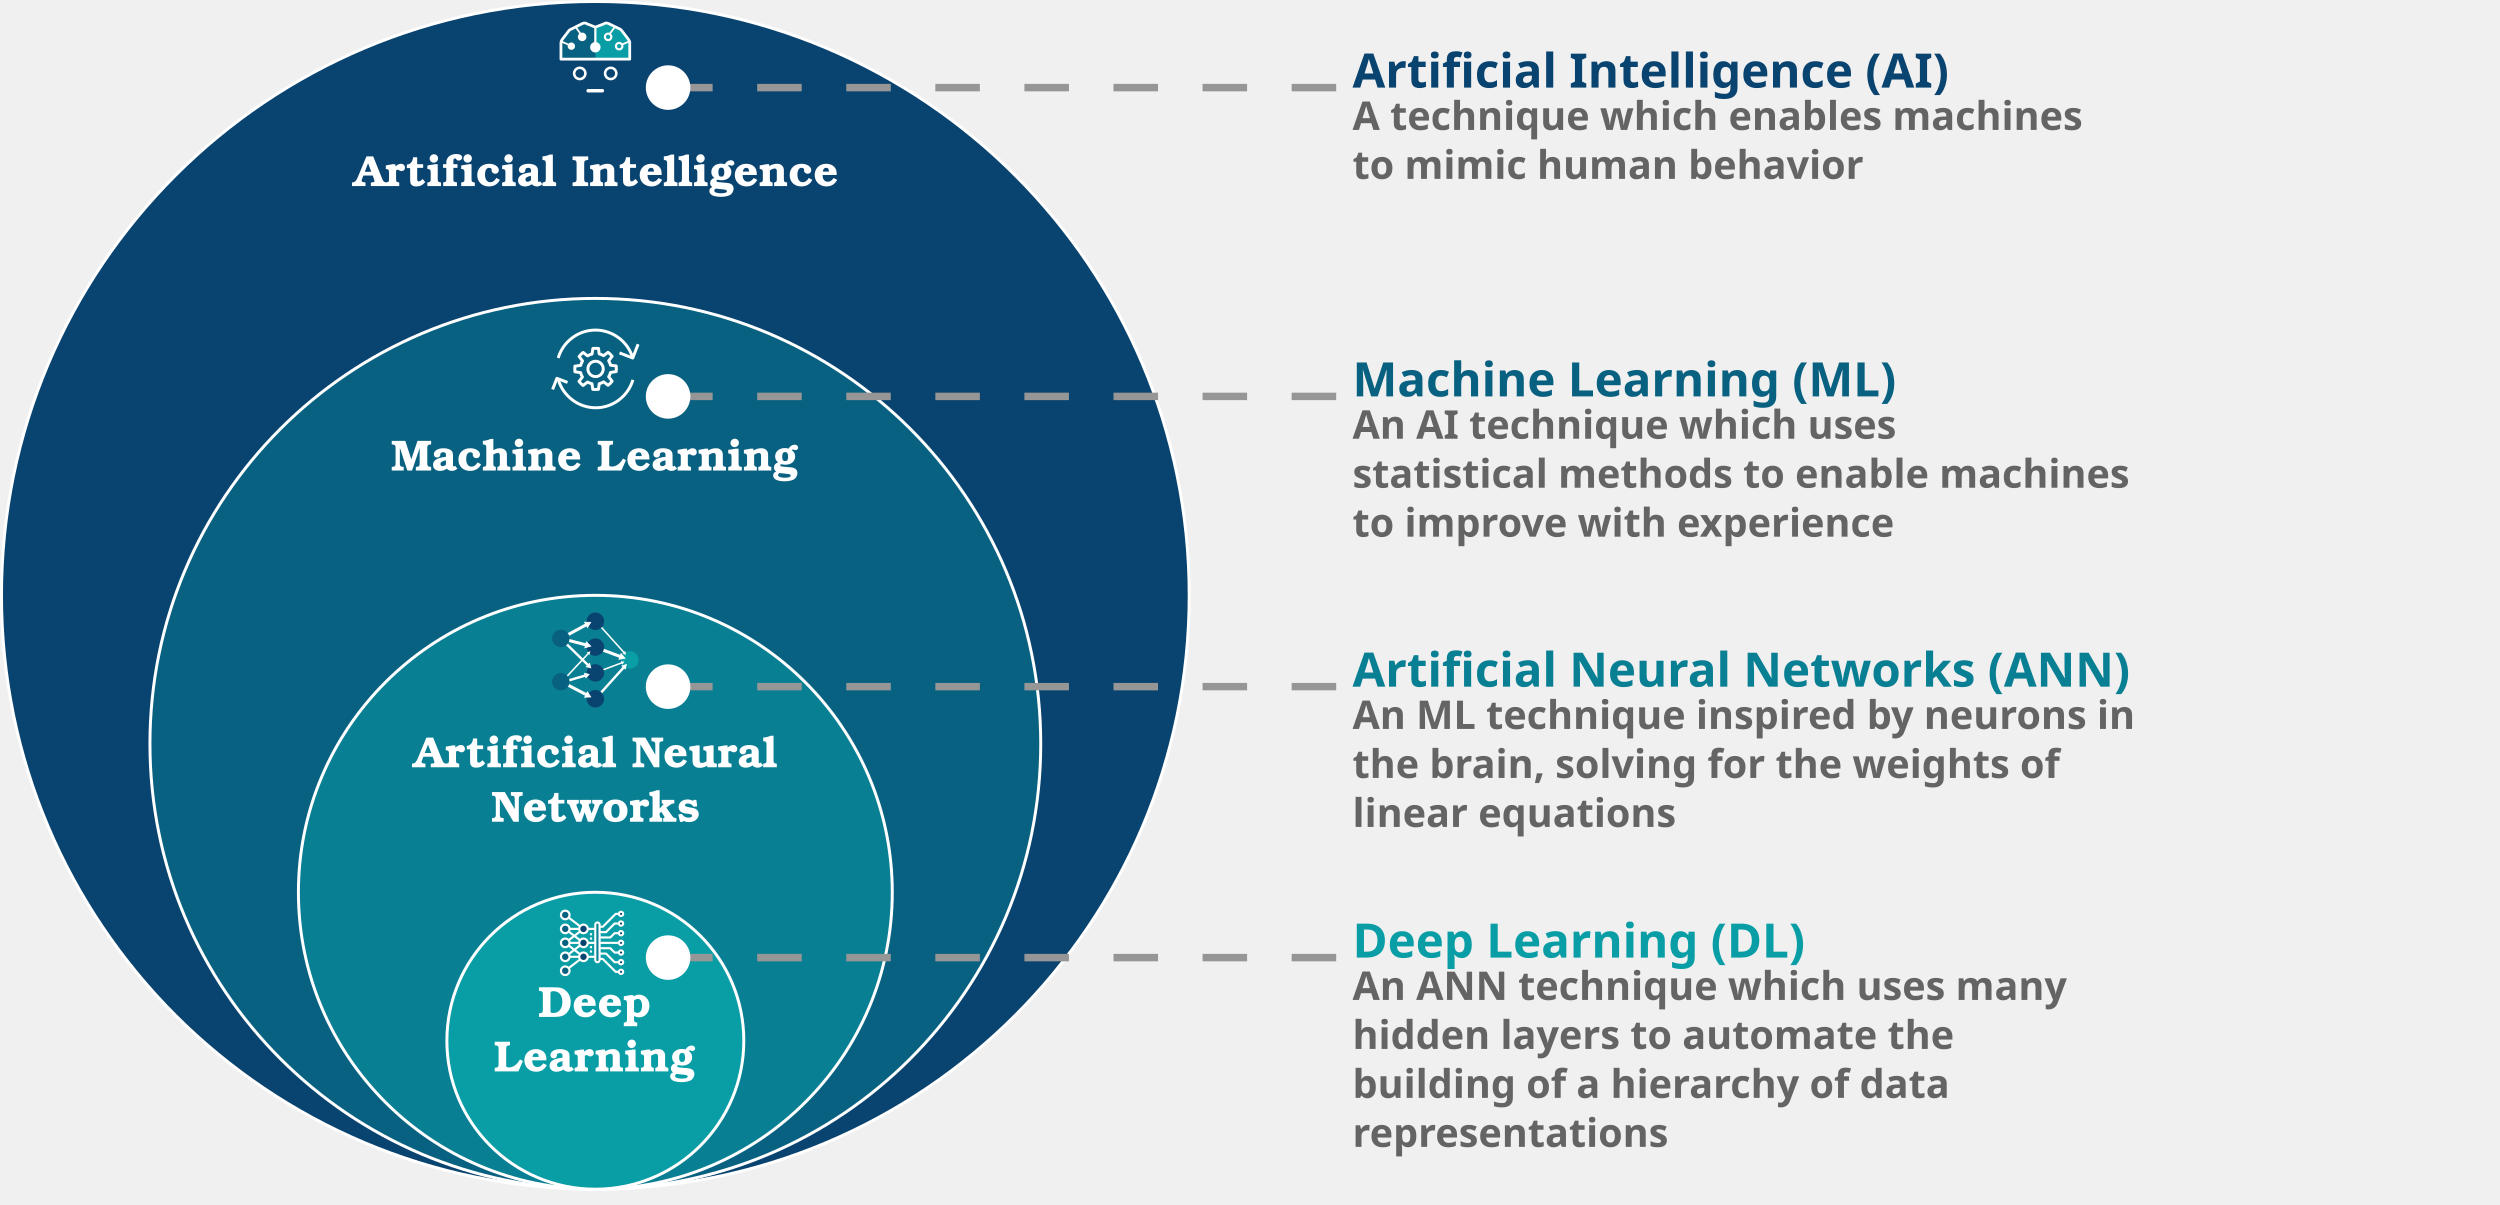
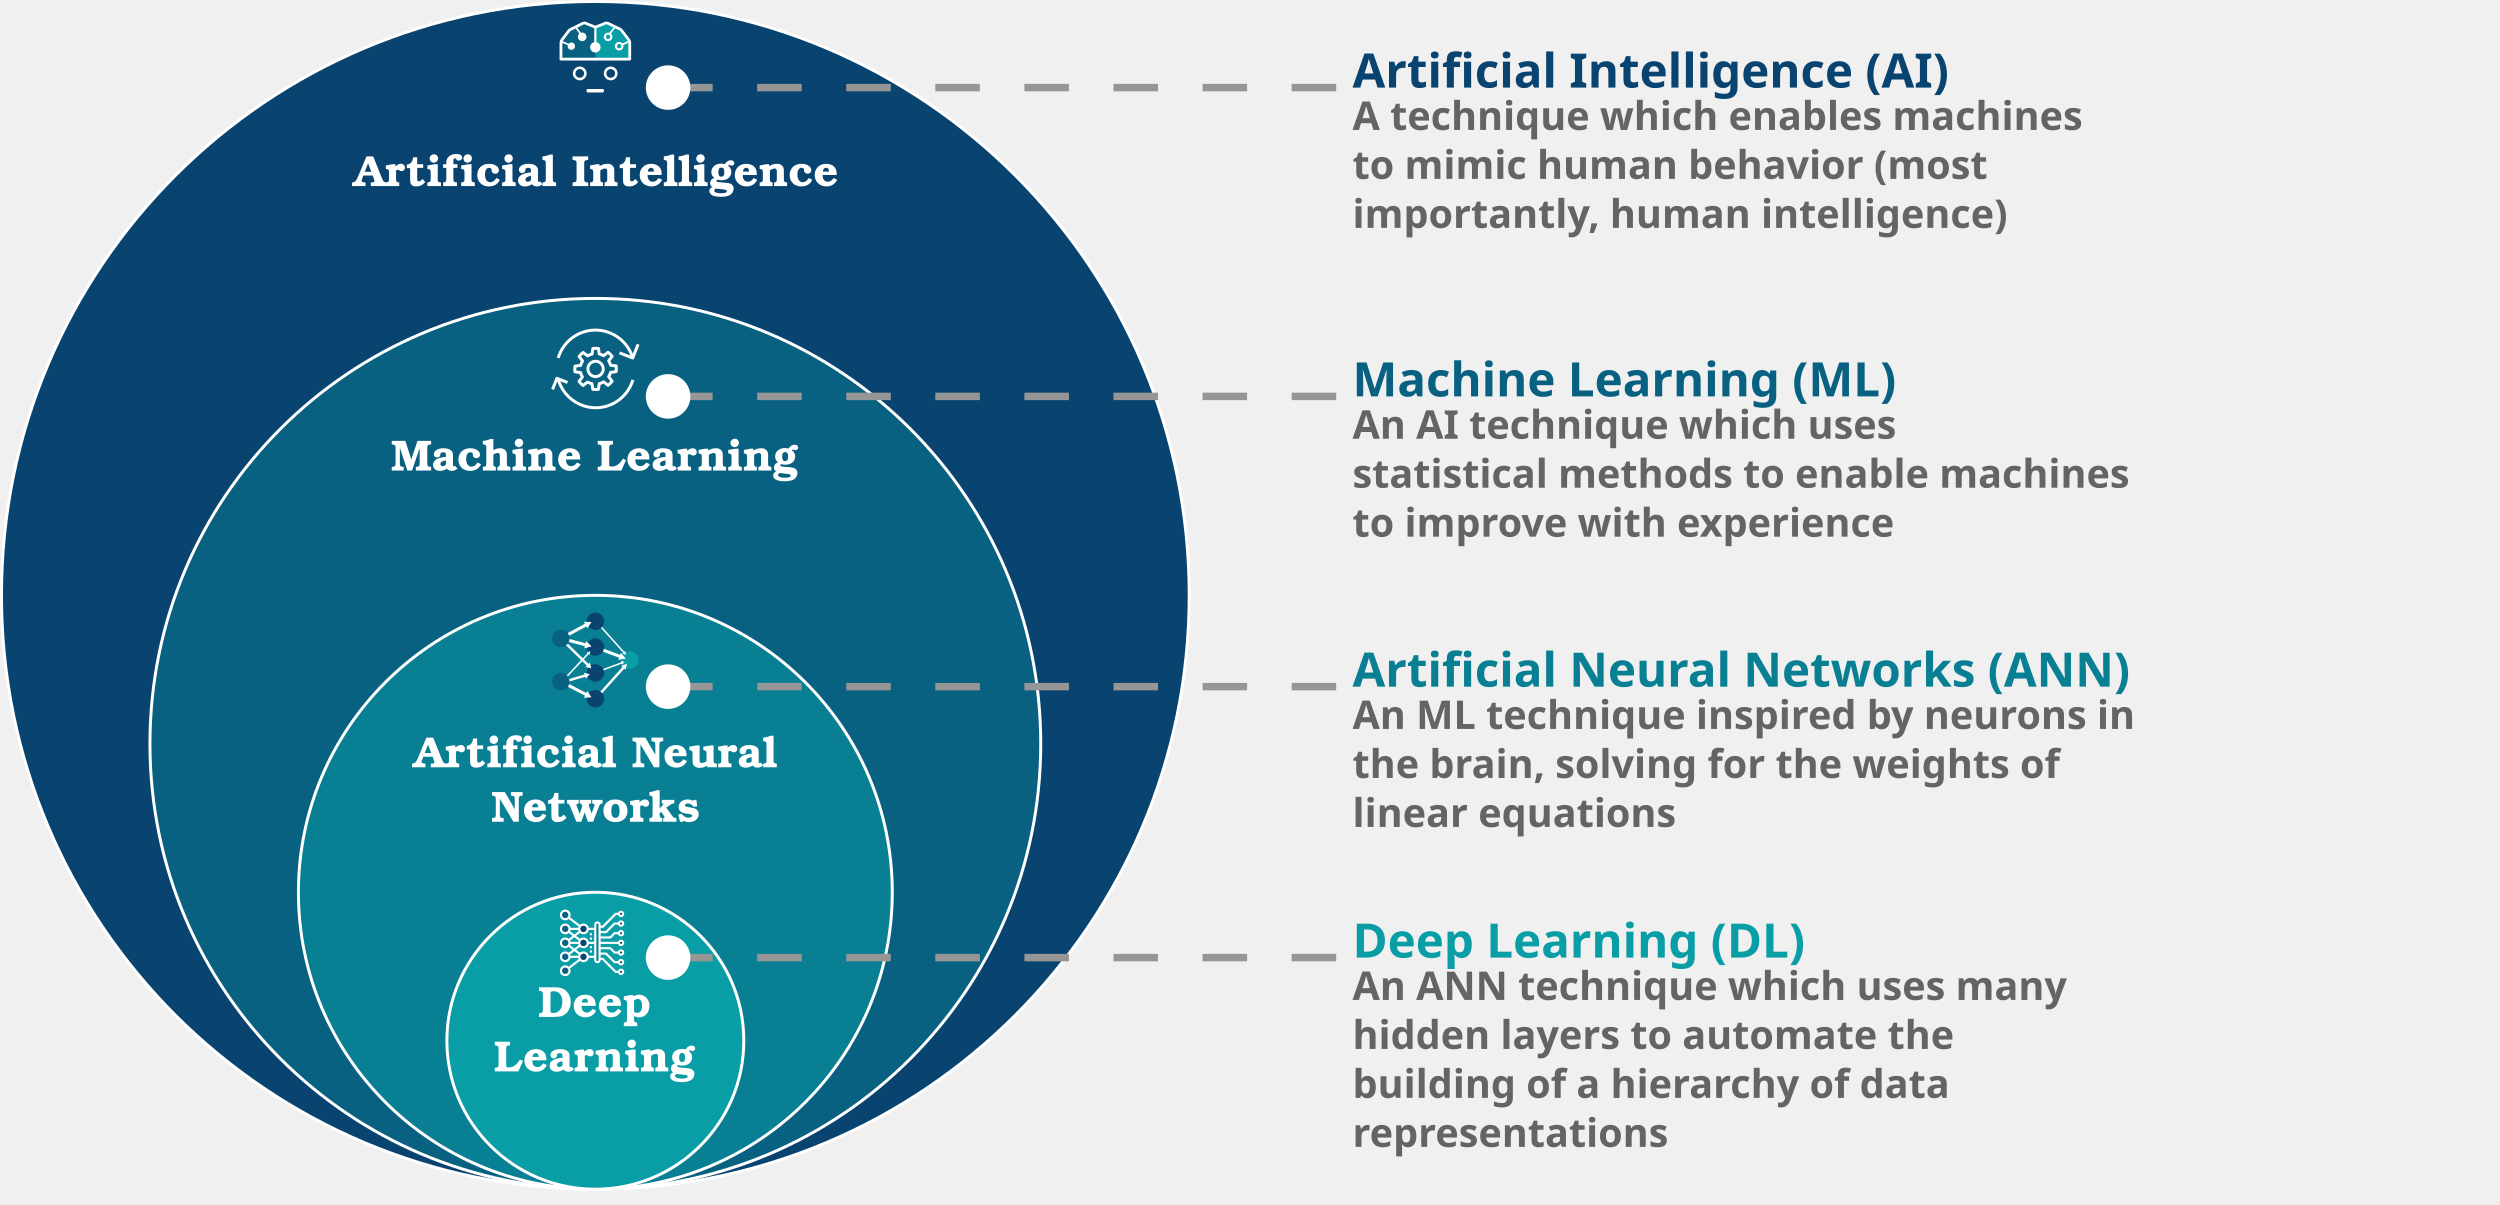
<svg xmlns="http://www.w3.org/2000/svg" xmlns:xlink="http://www.w3.org/1999/xlink" version="1.1" viewBox="0 0 3367.8 1623.2" id="svg-wiaitle">
  <defs id="defs-wiaitle">
    <marker id="triangleMarkerEnding" overflow="visible" orient="auto">
      <path transform="scale(.2)" d="m5.77 0-8.65 5v-10z" fill="#fff" fill-rule="evenodd" stroke="#fff" stroke-width="1pt" id="path-line-ending" />
    </marker>
    <circle id="whiteDot" r="30" fill="#fff" />
    <symbol id="greyDashedLine" overflow="visible" orient="auto">
      <path id="path-grey-dashed-line" class="greyDashedLineStyle" d="m 0,0 h 922" />
    </symbol>
  </defs>
  <style type="text/css" id="style-wiaitle">
		.greyDashedLineStyle {
			fill: none;
			stroke: #969696;
			stroke-width: 10;
			stroke-linecap: butt;
			stroke-linejoin: round;
			stroke-opacity: 1;
			font-variant-east_asian: normal;
			opacity: 1;
			vector-effect: none;
			fill-opacity: 1;
			stroke-miterlimit: 4;
			stroke-dasharray: 60, 60;
			stroke-dashoffset: 0;
		}
		.mlStyle {
			fill: none;
			stroke: #ffffff;
			stroke-width: 4;
			stroke-linejoin: round;
		}
		.explanationText {
			fill: #646464;
			font-family: sans-serif;
			font-feature-settings: normal;
			font-size: 53.333px;
			font-variant-alternates: normal;
			font-variant-caps: normal;
			font-variant-ligatures: normal;
			font-variant-numeric: normal;
			font-variant-position: normal;
			font-weight: bold;
			letter-spacing: 0px;
			line-height: 1.25;
			shape-padding: 0;
			text-decoration-color: #000000;
			text-decoration-line: none;
			text-decoration-style: solid;
			text-indent: 0;
			text-orientation: mixed;
			text-transform: none;
			white-space: normal;
			word-spacing: 0px;
		}
		.headerText {
			dominant-baseline: auto;
			font-family: sans-serif;
			font-feature-settings: normal;
			font-size: 64px;
			font-variant-alternates: normal;
			font-variant-caps: normal;
			font-variant-ligatures: normal;
			font-variant-numeric: normal;
			font-variant-position: normal;
			font-weight: bold;
			letter-spacing: 0px;
			line-height: 1.25;
			shape-padding: 0;
			text-align: center;
			text-anchor: left;
			text-decoration-line: none;
			text-decoration-style: solid;
			text-indent: 0;
			text-orientation: mixed;
			text-transform: none;
			white-space: normal;
			word-spacing: 0px;
		}
		.normalText {
			font-feature-settings: normal;
			font-variant-caps: normal;
			font-variant-ligatures: normal;
			font-variant-numeric: normal;
			line-height: 1.25;
		}
		.labelText {
			fill: #ffffff;
			font-family: 'Bookman Old Style';
			font-size: 58.667px;
			font-weight: 600;
			letter-spacing: 0px;
			text-align: center;
			text-anchor: middle;
			word-spacing: 0px;
		}
		.aiColor {
			fill: #09436f;
			text-decoration-color: #09436f;
		}
		.mlColor {
			fill: #096181;
			text-decoration-color: #096181;
		}
		.nnColor {
			fill: #097f93;
			text-decoration-color: #097f93;
		}
		.dlColor {
			fill: #099da5;
			text-decoration-color: #099da5;
		}
	</style>
  <g stroke="#fff" stroke-width="4" id="venn-diagram">
    <circle cx="802" cy="802" r="800" class="aiColor" id="circle-artificial-intelligence" />
    <circle cx="802" cy="1002" r="600" class="mlColor" id="circle-machine-learning" />
    <circle cx="802" cy="1202" r="400" class="nnColor" id="circle-neural-network" />
    <circle cx="802" cy="1402" r="200" class="dlColor" id="circle-deep-learning" />
  </g>
  <use xlink:href="#greyDashedLine" x="900" y="118" id="dashed-line-ai" />
  <use x="900" y="118" xlink:href="#whiteDot" id="dot-ai" />
  <g class="explanationText" id="text-explanation-ai">
    <text x="1822" y="175" id="text-A-technique">A technique which enables machines</text>
-     <text x="1822" y="241" id="text-to-mimic">to mimic human behavior</text>
+     <text x="1822" y="241" id="text-to-mimic">to mimic human behavior (most</text>
+     <text x="1822" y="307" id="text-to-mimic">importantly, human intelligence)</text>
  </g>
  <text x="1822" y="118" dominant-baseline="auto" font-family="sans-serif" font-size="64px" font-weight="bold" letter-spacing="0px" text-align="center" text-anchor="left" word-spacing="0px" class="headerText aiColor" id="header-explanation-ai">Artificial Intelligence (AI)</text>
  <text x="802.974" y="250.631" class="normalText labelText" id="label-ai">Artificial Intelligence</text>
  <g stroke-width="2.914" id="brain-icon-ai">
    <path d="m802.88 136.79h-2.331c-29.141 0-52.746-23.896-52.746-52.746v-15.736c0-24.77 20.399-45.169 45.169-45.169h18.068c24.77 0 45.169 20.399 45.169 45.169v15.736c-0.291 28.85-24.187 52.746-53.329 52.746z" class="aiColor" id="background-icon-ai" />
    <path d="m802 37.131v42.255h-45.46v-24.187l11.365-15.445 19.816-8.742" class="mlColor" id="right-hemisphere-icon-ai" />
    <path d="m802 37.131v42.255h45.46v-24.187l-11.365-15.445-19.816-8.742" class="dlColor" id="left-hemisphere-icon-ai" />
  </g>
  <g stroke="#fff" stroke-miterlimit="10" id="faceplate-icon-ai">
    <path d="m802 36.548-11.074-4.371c-1.748-1.457-4.08-1.457-6.12-0.583l-15.736 7.868c-1.166 0.291-1.748 0.874-2.623 1.748l-9.325 12.239c-0.874 1.166-1.457 2.623-1.457 4.08v22.147h92.669v-22.147c0-1.457-0.583-2.914-1.457-4.08l-9.325-12.239c-0.583-0.874-1.457-1.457-2.331-2.04l-15.736-7.577c-2.04-0.874-4.371-0.874-6.12 0.583z" fill="none" stroke-linecap="round" stroke-linejoin="round" stroke-width="3.736" id="brain-circuitry-icon-ai" />
    <circle cx="781.02" cy="98.91" r="7.577" class="aiColor" stroke-width="3.453" id="right-eye-icon-ai" />
    <circle cx="822.69" cy="98.91" r="7.577" class="aiColor" stroke-width="3.453" id="left-eye-icon-ai" />
    <circle cx="802" cy="63.649" r="5.537" fill="#fff" stroke-width="2.987" id="center-node-icon-ai" />
  </g>
  <g fill="none" stroke="#fff" stroke-miterlimit="10" id="left-circuitry-icon-ai">
    <path d="m802 36.548v20.982" stroke-width="2.987" id="center-wire-icon-ai" />
    <circle cx="819.2" cy="49.661" r="4.371" stroke-width="2.902" id="top-node-left-hemisphere-icon-ai" />
    <circle cx="834.06" cy="62.192" r="4.371" stroke-width="2.902" id="bottom-node-left-hemisphere-icon-ai" />
    <path d="m827.65 37.131-6.411 8.742m16.611 14.279 9.034-4.08" stroke-width="2.419" id="left-hemisphere-wires-icon-ai" />
  </g>
  <g stroke="#fff" stroke-miterlimit="10" id="right-hemisphere-nodes-icon-ai">
    <circle cx="784.23" cy="49.661" r="4.371" fill="#fff" stroke-width="2.902" id="top-node-right-hemisphere-icon-ai" />
    <circle cx="769.66" cy="62.192" r="3.788" fill="#fff" stroke-width="2.419" id="bottom-node-right-hemisphere-icon-ai" />
    <path d="m776.07 37.131 6.12 8.742m-25.644 10.199 9.325 4.08" fill="none" stroke-width="2.419" id="right-hemisphere-wires-icon-ai" />
  </g>
  <path d="m811.62 124.56h-19.525c-1.166 0-2.04-0.874-2.04-2.04v-0.583c0-1.166 0.874-2.04 2.04-2.04h19.525c1.166 0 2.04 0.874 2.04 2.04v0.583c0 1.166-0.874 2.04-2.04 2.04z" fill="#fff" stroke-width="2.914" id="mouth-icon-ai" />
  <use xlink:href="#greyDashedLine" x="900" y="534" id="dashed-line-ml" />
  <use x="900" y="534" xlink:href="#whiteDot" id="dot-ml" />
  <g class="explanationText" id="text-explanation-ml">
    <text x="1822" y="591" id="text-An-AI">An AI technique which uses</text>
    <text x="1822" y="657" id="text-statistical-methods">statistical methods to enable machines</text>
    <text x="1822" y="723" id="text-to-improve">to improve with experience</text>
  </g>
  <text x="1822" y="534" class="headerText mlColor" id="header-explanation-ml">Machine Learning (ML)</text>
  <text x="800.797" y="633.818" class="normalText labelText" id="label-ml">Machine Learning</text>
  <g fill="none" stroke="#fff" stroke-linejoin="round" id="icon-ml">
    <path class="mlStyle" d="m852.37 482.27c-6.23-21.679-26.538-37.627-50.335-37.627-23.797 0.125-43.731 16.072-50.086 37.627" stroke-width="4.984" id="top-curve-icon-ml" />
    <path d="m859.6 463.71-7.226 18.564-17.817-6.853" fill-opacity="null" stroke-linecap="null" stroke-opacity="null" stroke-width="4" id="top-arrowhead-icon-ml" />
    <path class="mlStyle" d="m752.2 511.68c6.354 21.679 26.663 37.627 50.335 37.627s43.732-16.072 50.086-37.627" stroke-width="4.984" id="bottom-curve-icon-ml" />
    <path d="m744.4 524.58 5.8-14.9 14.3 5.5" fill-opacity="null" stroke-linecap="null" stroke-opacity="null" stroke-width="4" id="bottom-arrowhead-icon-ml" />
    <g stroke-width="4.984" id="gear-icon-ml">
      <circle class="mlStyle" cx="802.29" cy="496.98" r="10.341" id="gear-ring-icon-ml" />
      <path class="mlStyle" d="m797.43 516.91 1.121 7.6c2.492 0.249 5.108 0.249 7.6 0l1.121-7.6c2.118-0.498 3.987-1.371 5.856-2.492l5.98 4.61c1.994-1.495 3.862-3.364 5.482-5.482l-4.61-5.98c1.121-1.869 1.869-3.862 2.492-5.856l7.6-1.121c0.249-2.616 0.249-5.108 0-7.6l-7.6-0.997c-0.498-2.118-1.371-3.987-2.492-5.98l4.61-5.98c-1.495-1.869-3.239-3.862-5.482-5.482l-5.98 4.61c-1.869-1.121-3.862-1.869-5.98-2.492l-0.872-7.226c-2.492-0.249-5.108-0.249-7.6 0l-1.121 7.476c-2.118 0.498-3.987 1.371-5.98 2.492l-5.98-4.61c-1.994 1.495-3.862 3.239-5.482 5.482l4.61 5.98c-1.121 1.869-1.869 3.862-2.492 5.98l-7.725 0.997c-0.249 2.492-0.249 5.108 0 7.6l7.6 1.121c0.498 2.118 1.371 3.987 2.492 5.856l-4.61 5.98c1.495 1.994 3.364 3.862 5.482 5.482l5.98-4.61c1.869 0.997 3.862 1.869 5.98 2.243z" id="gear-teeth-icon-ml" />
    </g>
  </g>
  <use xlink:href="#greyDashedLine" x="900" y="925" id="dashed-line-nn" />
  <use x="900" y="925" width="100%" height="100%" xlink:href="#whiteDot" id="white-dot-nn" />
  <g class="explanationText" id="text-explanation-nn">
    <text x="1822" y="982" id="text-An-ML">An ML technique inspired by neurons in</text>
    <text x="1822" y="1048" id="text-the-brain">the brain, solving for the weights of</text>
    <text x="1822" y="1114" id="text-linear-equations">linear equations</text>
  </g>
  <text x="1822" y="925" class="headerText nnColor" id="header-explanation-nn">Artificial Neural Networks (ANN)</text>
  <g class="normalText labelText" id="label-nn">
    <text x="802.258" y="1033.606" id="text-Artificial-Neural">Artificial Neural</text>
    <text x="802.258" y="1106.939" id="text-Networks">Networks</text>
  </g>
  <path d="m860.28 888.98c2e-3 6.505-5.27 11.778-11.775 11.778s-11.777-5.274-11.775-11.778c-2e-3 -6.505 5.27-11.778 11.775-11.778s11.777 5.274 11.775 11.778z" class="dlColor" id="right-node-icon-nn" />
  <path d="m806.37 936.7 34.958-38.842" fill="none" marker-end="url(#triangleMarkerEnding)" stroke="#fff" stroke-width="3.278" id="bottom-middle-to-right-edge-icon-nn" />
  <path d="m813.84 941.29c2e-3 6.505-5.27 11.778-11.775 11.778s-11.777-5.274-11.775-11.778c-2e-3 -6.505 5.27-11.778 11.775-11.778s11.777 5.274 11.775 11.778z" class="aiColor" id="bottom-middle-node-icon-nn" />
  <path d="m802.48 872.08 34.958 13.065" fill="none" marker-end="url(#triangleMarkerEnding)" stroke="#fff" stroke-width="4.098" id="second-middle-to-right-edge-icon-nn" />
  <path d="m756.93 918.69 34.605 18.009" fill="none" marker-end="url(#triangleMarkerEnding)" stroke="#fff" stroke-width="4.098" id="bottom-left-to-bottom-middle-edge-icon-nn" />
  <path d="m813.84 871.71c2e-3 6.505-5.27 11.778-11.775 11.778s-11.777-5.274-11.775-11.778c-2e-3 -6.505 5.27-11.778 11.775-11.778s11.777 5.274 11.775 11.778z" class="aiColor" id="second-middle-node-icon-nn" />
  <path d="m757.28 917.99 36.018-38.489" fill="none" marker-end="url(#triangleMarkerEnding)" stroke="#fff" stroke-width="2.049" id="bottom-left-to-second-middle-edge-icon-nn" />
  <path d="m805.31 904.92 33.193-12.359" fill="none" marker-end="url(#triangleMarkerEnding)" stroke="#fff" stroke-width="2.049" id="third-middle-to-right-edge-icon-nn" />
  <path d="m813.84 906.5c2e-3 6.505-5.27 11.778-11.775 11.778s-11.777-5.274-11.775-11.778c-2e-3 -6.505 5.27-11.778 11.775-11.778s11.777 5.274 11.775 11.778z" class="aiColor" id="third-middle-node-icon-nn" />
  <path d="m757.64 919.04 32.486-9.534" fill="none" marker-end="url(#triangleMarkerEnding)" stroke="#fff" stroke-width="3.278" id="bottom-left-to-third-middle-edge-icon-nn" />
  <path d="m767.27 918.32c2e-3 6.505-5.27 11.778-11.775 11.778s-11.777-5.274-11.775-11.778c-2e-3 -6.505 5.27-11.778 11.775-11.778s11.777 5.274 11.775 11.778z" class="mlColor" id="bottom-left-node-icon-nn" />
  <path d="m758.34 862.9 34.958 34.252" fill="none" marker-end="url(#triangleMarkerEnding)" stroke="#fff" stroke-width="3.278" id="top-left-to-third-middle-edge-icon-nn" />
  <path d="m804.25 838.53 37.077 41.314" fill="none" marker-end="url(#triangleMarkerEnding)" stroke="#fff" stroke-width="2.049" id="top-middle-to-right-edge-icon-nn" />
  <path d="m813.84 836.92c2e-3 6.505-5.27 11.778-11.775 11.778s-11.777-5.274-11.775-11.778c-2e-3 -6.505 5.27-11.778 11.775-11.778s11.777 5.274 11.775 11.778z" class="aiColor" id="top-middle-node-icon-nn" />
  <path d="m756.93 859.37 34.605-18.715" fill="none" marker-end="url(#triangleMarkerEnding)" stroke="#fff" stroke-width="4.098" id="top-left-to-top-middle-edge-icon-nn" />
  <path d="m757.64 860.43 33.546 8.828" fill="none" marker-end="url(#triangleMarkerEnding)" stroke="#fff" stroke-width="4.098" id="top-left-to-second-middle-edge-icon-nn" />
  <path d="m767.27 860.01c2e-3 6.505-5.27 11.778-11.775 11.778s-11.777-5.274-11.775-11.778c-2e-3 -6.505 5.27-11.778 11.775-11.778s11.777 5.274 11.775 11.778z" class="mlColor" id="top-left-node-icon-nn" />
  <use x="900" y="1290" xlink:href="#greyDashedLine" id="dashed-line-dl" />
  <use x="900" y="1290" xlink:href="#whiteDot" id="white-dot-dl" />
  <g class="explanationText" id="text-explanation-dl">
    <text x="1822" y="1347" id="text-An-ANN">An ANN technique which uses many</text>
    <text x="1822" y="1413" id="text-hidden-layers">hidden layers to automate the</text>
    <text x="1822" y="1479" id="text-building-of">building of a hierarchy of data</text>
    <text x="1822" y="1545" id="text-representations">representations</text>
  </g>
  <text x="1822" y="1290" class="headerText dlColor" id="header-explanation-dl">Deep Learning (DL)</text>
  <g class="normalText labelText" id="label-dl">
    <text x="800.768" y="1369.928" id="text-Deep">Deep</text>
    <text x="800.768" y="1443.261" id="text-Learning">Learning</text>
  </g>
  <g stroke-width="1.446" id="icon-deep-learning">
    <g class="aiColor" id="right-nodes-icon-dl">
      <circle cx="836.62" cy="1270.2" r="2.892" id="fourth-right-node-icon-dl" />
      <circle cx="836.62" cy="1283.2" r="2.892" id="fifth-right-node-icon-dl" />
      <circle cx="836.62" cy="1296.2" r="2.892" id="sixth-right-node-icon-dl" />
      <circle cx="836.62" cy="1309.2" r="2.892" id="bottom-right-node-icon-dl" />
      <circle cx="836.62" cy="1257.1" r="2.892" id="third-right-node-icon-dl" />
      <circle cx="836.62" cy="1244.1" r="2.892" id="second-right-node-icon-dl" />
      <circle cx="836.62" cy="1231.1" r="2.892" id="top-right-node-icon-dl" />
    </g>
    <g class="mlColor" id="left-dl-nodes">
      <circle cx="761.43" cy="1232.6" r="5.783" id="top-left-node-icon-dl" />
      <circle cx="761.43" cy="1251.4" r="5.783" id="second-left-node-icon-dl" />
      <circle cx="761.43" cy="1270.2" r="5.783" id="third-left-node-icon-dl" />
      <circle cx="761.43" cy="1289" r="5.783" id="fourth-left-node-icon-dl" />
      <circle cx="761.43" cy="1307.8" r="5.783" id="bottom-left-node-icon-dl" />
    </g>
    <g class="aiColor" id="hidden-dl-nodes">
      <circle cx="786.01" cy="1251.4" r="5.783" id="top-hidden-node-icon-dl" />
      <circle cx="786.01" cy="1270.2" r="5.783" id="second-hidden-node-icon-dl" />
      <circle cx="786.01" cy="1289" r="5.783" id="bottom-hidden-node-icon-dl" />
    </g>
    <path d="m804.81 1296.2c-1.598 0-2.892-1.294-2.892-2.892v-47.712c0-1.598 1.294-2.892 2.892-2.892s2.892 1.294 2.892 2.892v47.712c0 1.598-1.294 2.892-2.892 2.892z" class="nnColor" id="summing-dl-bar" />
    <g fill="#fff" id="circuitry-icon-dl">
      <path d="m812.04 1249.9c0.383 0 0.752-0.152 1.022-0.424l16.926-16.926h2.559c0.599 1.679 2.189 2.892 4.071 2.892 2.391 0 4.338-1.946 4.338-4.338s-1.946-4.337-4.338-4.337c-1.883 0-3.473 1.213-4.071 2.892h-3.158c-0.383 0-0.752 0.152-1.022 0.424l-16.926 16.926h-2.293v-1.446c0-2.391-1.946-4.338-4.338-4.338s-4.338 1.946-4.338 4.338v4.338h-7.375c-0.672-3.295-3.591-5.783-7.083-5.783-1.81 0-3.447 0.693-4.716 1.796l-13.383-10.219c0.466-0.956 0.749-2.013 0.749-3.143 0-3.986-3.243-7.229-7.229-7.229s-7.229 3.243-7.229 7.229c0 3.986 3.243 7.229 7.229 7.229 1.81 0 3.447-0.693 4.716-1.796l13.383 10.219c-0.262 0.536-0.48 1.096-0.603 1.696h-10.413c-0.672-3.294-3.593-5.782-7.083-5.782-3.986 0-7.229 3.243-7.229 7.229 0 3.986 3.243 7.229 7.229 7.229 1.81 0 3.447-0.693 4.716-1.796l5.191 3.965-5.191 3.965c-1.269-1.103-2.906-1.796-4.716-1.796-3.986 0-7.229 3.243-7.229 7.229 0 3.986 3.243 7.229 7.229 7.229 1.81 0 3.447-0.693 4.716-1.796l5.191 3.964-5.191 3.965c-1.269-1.103-2.906-1.796-4.716-1.796-3.986 0-7.229 3.243-7.229 7.229 0 3.986 3.243 7.229 7.229 7.229 3.49 0 6.411-2.488 7.083-5.783h10.413c0.123 0.6 0.341 1.159 0.603 1.696l-13.383 10.219c-1.269-1.102-2.906-1.794-4.716-1.794-3.986 0-7.229 3.243-7.229 7.229 0 3.986 3.243 7.229 7.229 7.229s7.229-3.243 7.229-7.229c0-1.131-0.283-2.188-0.749-3.142l13.383-10.219c1.269 1.102 2.906 1.794 4.716 1.794 3.49 0 6.411-2.488 7.083-5.783h7.375v2.892c0 2.391 1.946 4.338 4.338 4.338s4.338-1.946 4.338-4.338h2.293l16.926 16.926c0.27 0.272 0.639 0.424 1.022 0.424h3.158c0.599 1.679 2.189 2.892 4.071 2.892 2.391 0 4.338-1.946 4.338-4.338s-1.946-4.338-4.338-4.338c-1.883 0-3.473 1.213-4.071 2.892h-2.559l-16.926-16.926c-0.27-0.272-0.639-0.424-1.022-0.424h-2.892v-4.338h6.631l11.143 11.143c0.27 0.272 0.639 0.424 1.022 0.424h4.604c0.599 1.679 2.189 2.892 4.071 2.892 2.391 0 4.338-1.946 4.338-4.337s-1.946-4.338-4.338-4.338c-1.883 0-3.473 1.213-4.071 2.892h-4.005l-11.143-11.143c-0.27-0.272-0.639-0.424-1.022-0.424h-7.229v-4.338h12.414l5.36 5.36c0.27 0.272 0.639 0.424 1.022 0.424h4.604c0.599 1.679 2.189 2.892 4.071 2.892 2.391 0 4.338-1.946 4.338-4.338s-1.946-4.338-4.338-4.338c-1.883 0-3.473 1.213-4.071 2.892h-4.005l-5.36-5.36c-0.27-0.272-0.639-0.424-1.022-0.424h-13.012v-4.338h23.399c0.599 1.679 2.189 2.892 4.071 2.892 2.391 0 4.338-1.946 4.338-4.338s-1.946-4.338-4.338-4.338c-1.883 0-3.473 1.213-4.071 2.892h-23.399v-4.337h13.012c0.383 0 0.752-0.152 1.022-0.424l5.36-5.36h4.005c0.599 1.679 2.189 2.892 4.071 2.892 2.391 0 4.338-1.946 4.338-4.338s-1.946-4.338-4.338-4.338c-1.883 0-3.473 1.213-4.071 2.892h-4.604c-0.383 0-0.752 0.152-1.022 0.424l-5.36 5.36h-12.414v-4.338h7.229c0.383 0 0.752-0.152 1.022-0.424l11.143-11.143h4.005c0.599 1.679 2.189 2.892 4.071 2.892 2.391 0 4.338-1.946 4.338-4.338s-1.946-4.338-4.338-4.338c-1.883 0-3.473 1.213-4.071 2.892h-4.604c-0.383 0-0.752 0.152-1.022 0.424l-11.143 11.143h-6.631v-4.338zm24.579-20.242c0.797 0 1.446 0.648 1.446 1.446s-0.649 1.446-1.446 1.446c-0.797 0-1.446-0.648-1.446-1.446s0.649-1.446 1.446-1.446zm0 78.075c0.797 0 1.446 0.648 1.446 1.446s-0.649 1.446-1.446 1.446c-0.797 0-1.446-0.648-1.446-1.446s0.649-1.446 1.446-1.446zm0-13.012c0.797 0 1.446 0.648 1.446 1.446s-0.649 1.446-1.446 1.446c-0.797 0-1.446-0.648-1.446-1.446s0.649-1.446 1.446-1.446zm0-13.012c0.797 0 1.446 0.648 1.446 1.446s-0.649 1.446-1.446 1.446c-0.797 0-1.446-0.648-1.446-1.446s0.649-1.446 1.446-1.446zm0-13.012c0.797 0 1.446 0.648 1.446 1.446s-0.649 1.446-1.446 1.446c-0.797 0-1.446-0.648-1.446-1.446s0.649-1.446 1.446-1.446zm0-13.012c0.797 0 1.446 0.648 1.446 1.446s-0.649 1.446-1.446 1.446c-0.797 0-1.446-0.648-1.446-1.446s0.649-1.446 1.446-1.446zm0-13.012c0.797 0 1.446 0.648 1.446 1.446s-0.649 1.446-1.446 1.446c-0.797 0-1.446-0.648-1.446-1.446s0.649-1.446 1.446-1.446zm-43.521 10.121h7.375v15.904h-7.375c-0.672-3.295-3.591-5.783-7.083-5.783-1.81 0-3.447 0.693-4.716 1.796l-5.191-3.965 5.191-3.965c1.269 1.103 2.906 1.796 4.716 1.796 3.49 0 6.411-2.488 7.083-5.783zm-11.421 17.35c0-2.391 1.946-4.338 4.338-4.338s4.338 1.946 4.338 4.338-1.946 4.338-4.338 4.338-4.338-1.946-4.338-4.338zm4.338-23.133c2.391 0 4.338 1.946 4.338 4.338s-1.946 4.338-4.338 4.338-4.338-1.946-4.338-4.338 1.946-4.338 4.338-4.338zm-24.579-10.121c-2.391 0-4.338-1.946-4.338-4.337s1.946-4.338 4.338-4.338 4.338 1.946 4.338 4.338-1.946 4.337-4.338 4.337zm0 18.796c-2.391 0-4.338-1.946-4.338-4.338s1.946-4.338 4.338-4.338 4.338 1.946 4.338 4.338-1.946 4.338-4.338 4.338zm6.48-1.196c0.262-0.536 0.48-1.096 0.603-1.696h10.413c0.123 0.6 0.341 1.16 0.603 1.696l-5.809 4.437zm11.619 12.512c-0.262 0.536-0.48 1.096-0.603 1.696h-10.413c-0.123-0.6-0.341-1.159-0.603-1.696l5.809-4.436zm-18.099 7.479c-2.391 0-4.338-1.946-4.338-4.338s1.946-4.338 4.338-4.338 4.338 1.946 4.338 4.338-1.946 4.338-4.338 4.338zm6.48-1.196c0.262-0.536 0.48-1.096 0.603-1.696h10.413c0.123 0.6 0.341 1.16 0.603 1.696l-5.809 4.437zm11.016 14.208h-10.413c-0.123-0.6-0.341-1.16-0.603-1.696l5.809-4.436 5.809 4.436c-0.262 0.536-0.48 1.096-0.603 1.696zm-17.496 5.783c-2.391 0-4.338-1.946-4.338-4.338s1.946-4.338 4.338-4.338 4.338 1.946 4.338 4.338-1.946 4.338-4.338 4.338zm0 18.796c-2.391 0-4.338-1.946-4.338-4.338s1.946-4.338 4.338-4.338 4.338 1.946 4.338 4.338-1.946 4.338-4.338 4.338zm24.579-18.796c-2.391 0-4.338-1.946-4.338-4.338s1.946-4.338 4.338-4.338 4.338 1.946 4.338 4.338-1.946 4.338-4.338 4.338zm7.083-5.783c-0.672-3.295-3.591-5.783-7.083-5.783-1.81 0-3.447 0.693-4.716 1.796l-5.191-3.965 5.191-3.964c1.269 1.103 2.906 1.796 4.716 1.796 3.49 0 6.411-2.488 7.083-5.783h7.375v15.904zm13.158 5.783c0 0.798-0.649 1.446-1.446 1.446s-1.446-0.648-1.446-1.446v-47.712c0-0.798 0.649-1.446 1.446-1.446s1.446 0.648 1.446 1.446z" id="main-circuitry-icon-dl" />
      <path d="m794.69 1257.1h2.892v2.892h-2.892z" id="top-pin-icon-dl" />
      <path d="m794.69 1262.9h2.892v2.892h-2.892z" id="second-pin-icon-dl" />
      <path d="m794.69 1274.5h2.892v2.892h-2.892z" id="third-pin-icon-dl" />
      <path d="m794.69 1280.3h2.892v2.892h-2.892z" id="bottom-pin-icon-dl" />
    </g>
  </g>
</svg>
